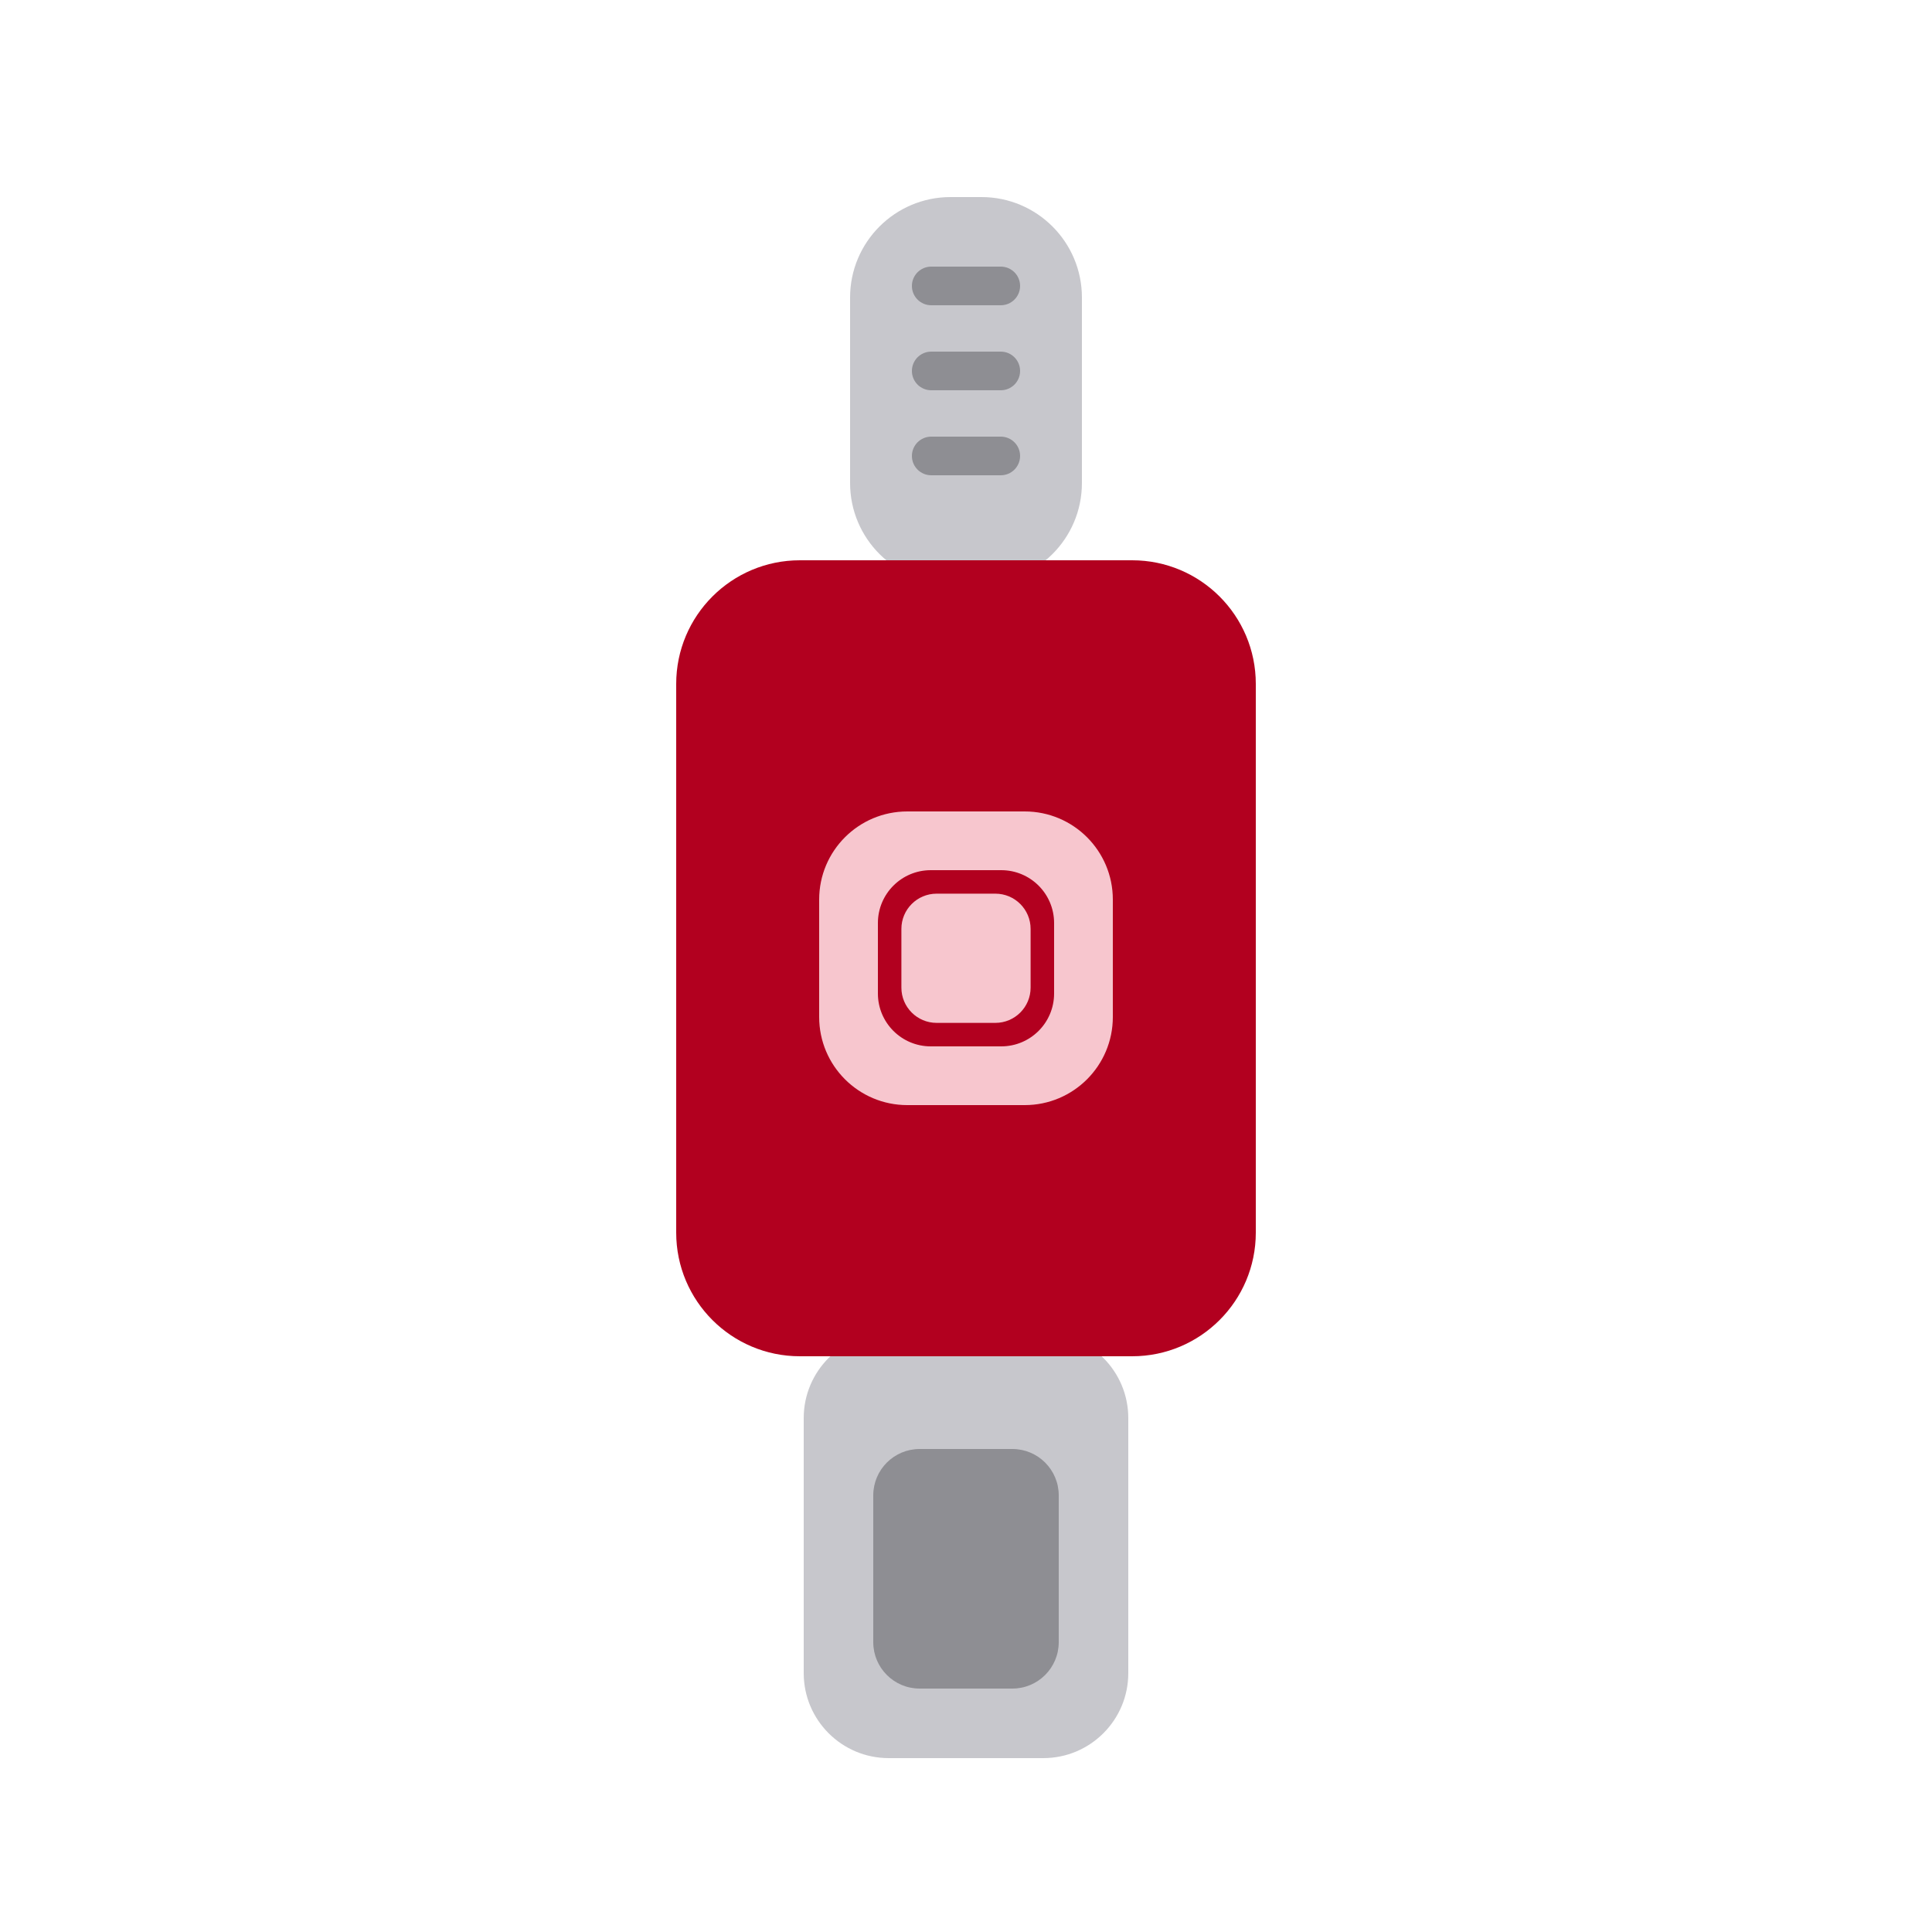
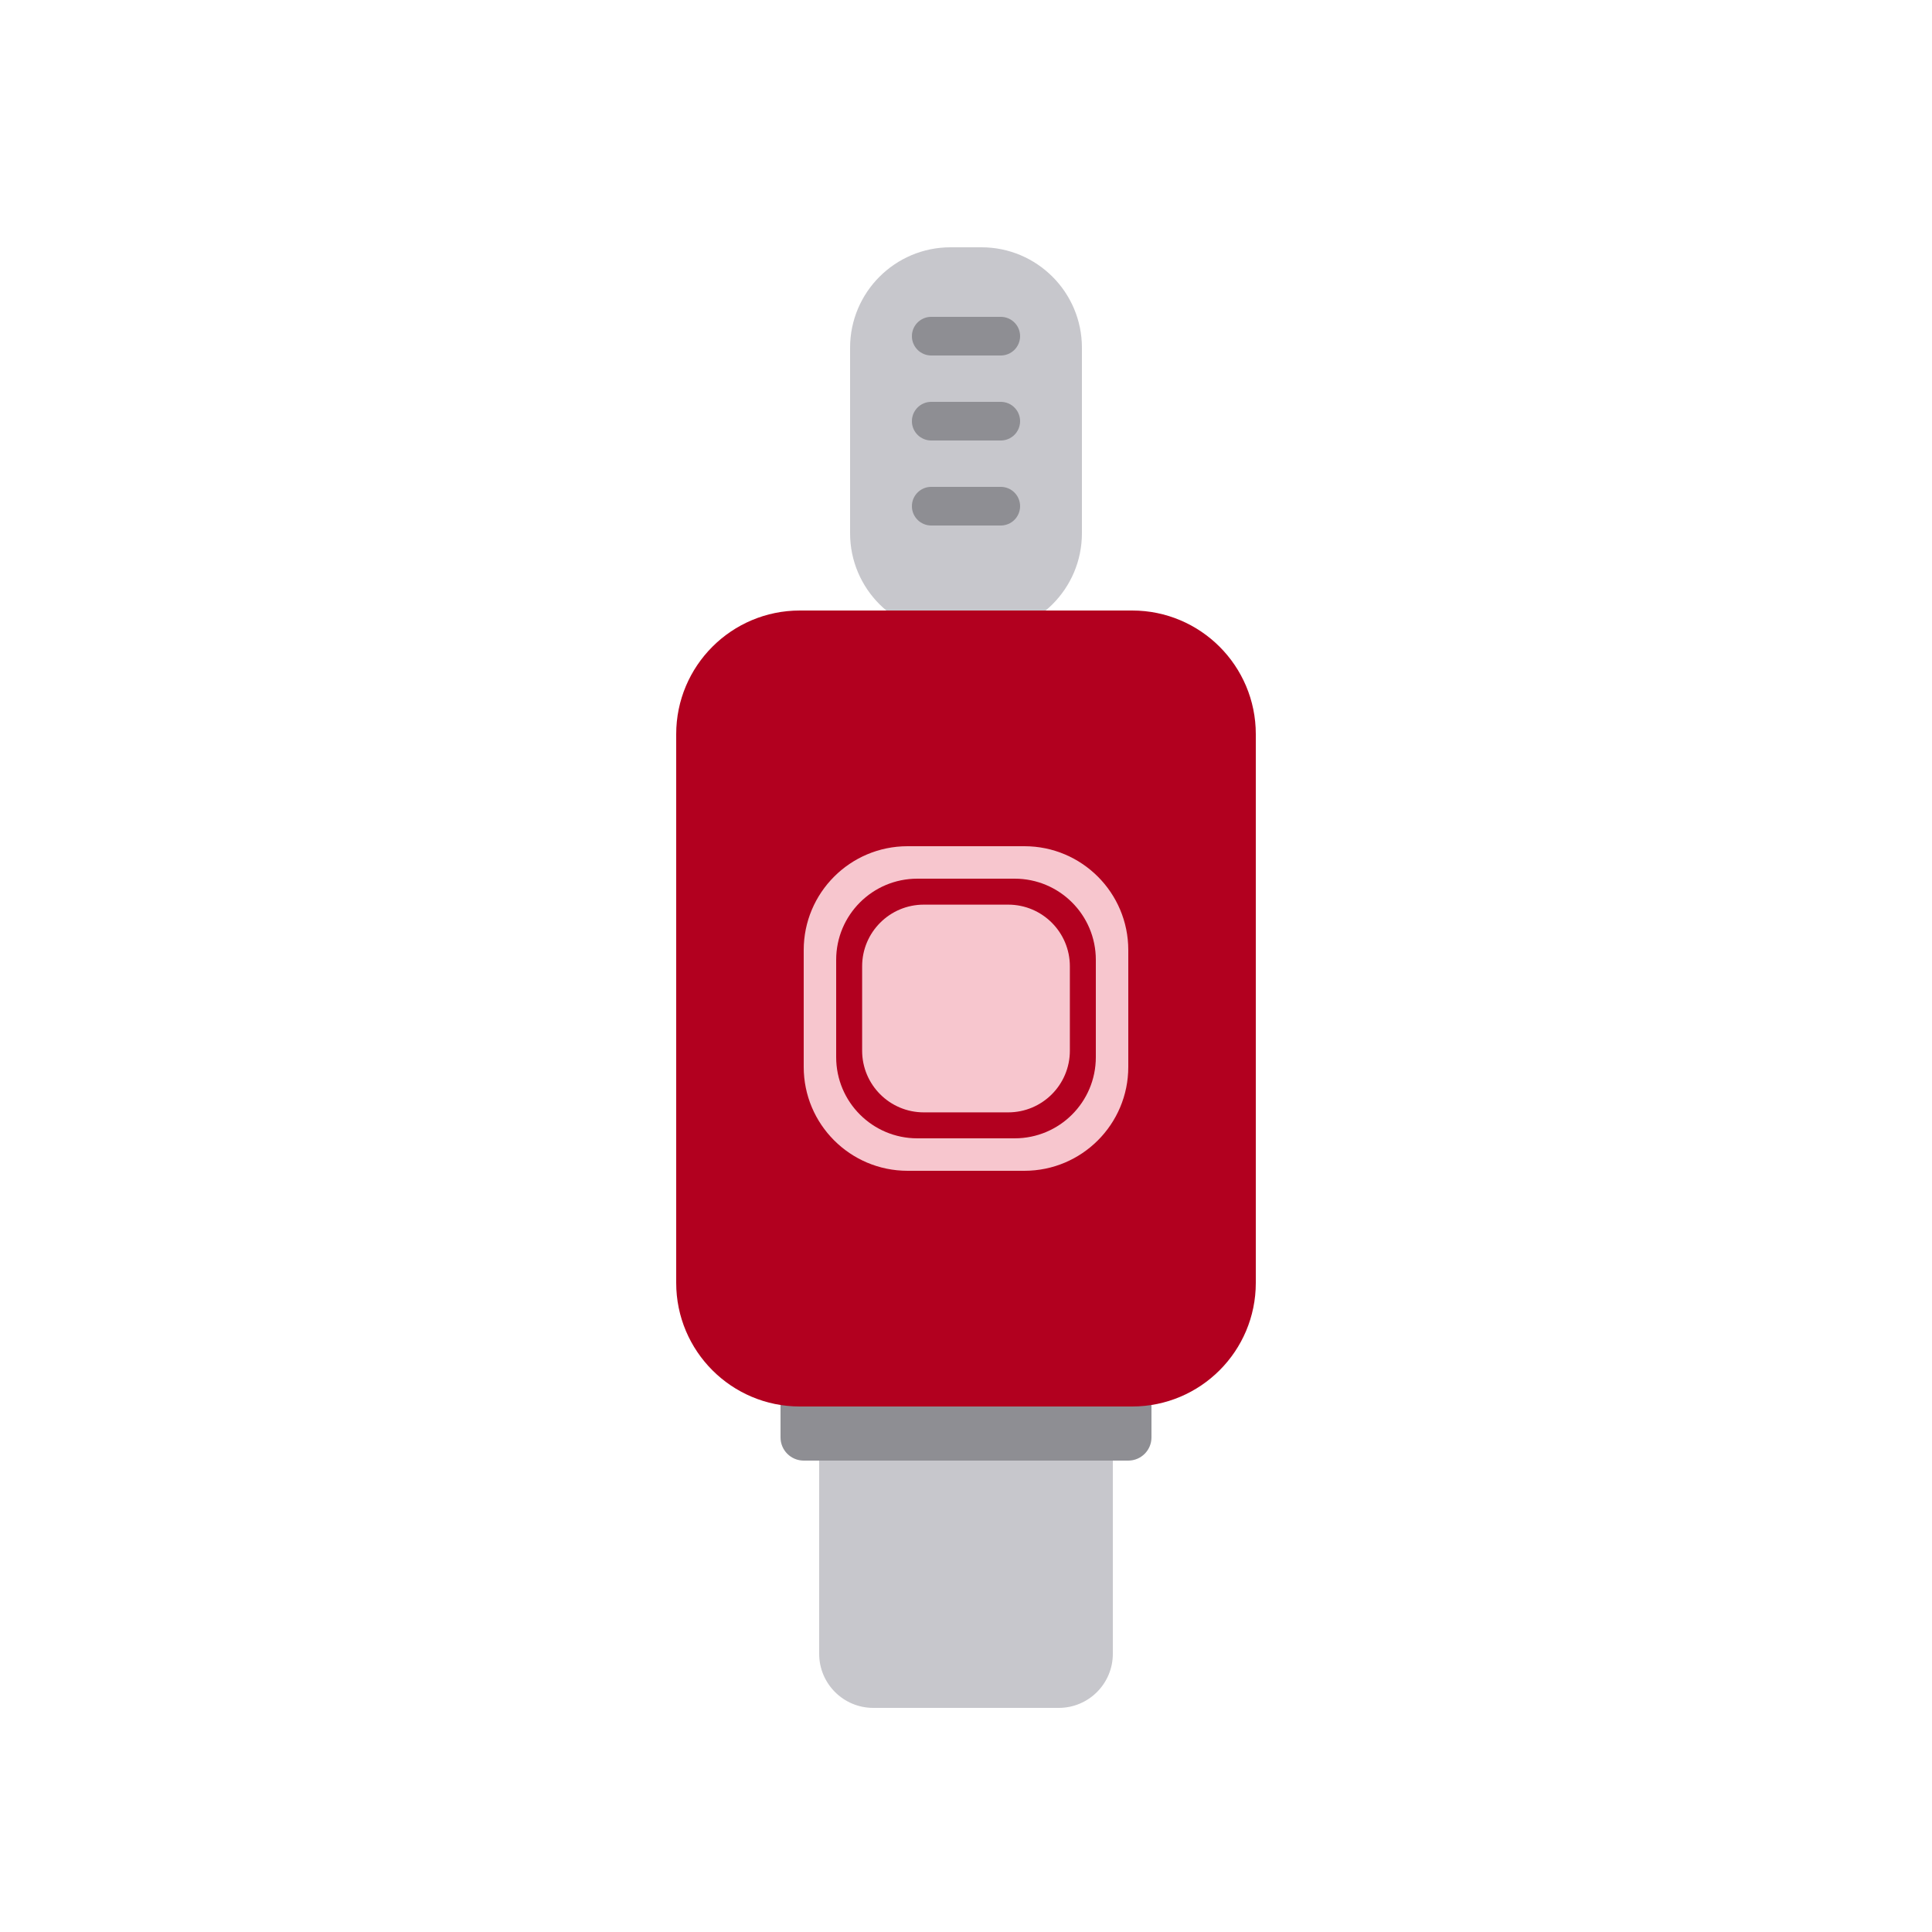
<svg xmlns="http://www.w3.org/2000/svg" width="500" height="500" viewBox="0 0 500 500">
-   <g transform="translate(250 45)">
+   <g transform="translate(250 58)">
    <rect x="-30" y="6" width="60" height="100" rx="26" fill="#C7C7CC" />
    <rect x="-14" y="24" width="28" height="10" rx="5" fill="#8E8E93" />
    <rect x="-14" y="46" width="28" height="10" rx="5" fill="#8E8E93" />
    <rect x="-14" y="68" width="28" height="10" rx="5" fill="#8E8E93" />
-     <rect x="-42" y="300" width="84" height="110" rx="22" fill="#C7C7CC" />
-     <rect x="-24" y="330" width="48" height="62" rx="12" fill="#8E8E93" />
-     <rect x="-75" y="100" width="150" height="206" rx="32" fill="#B2001F" />
-     <rect x="-38" y="165" width="76" height="76" rx="22.8" fill="#F7C6CE" />
-     <rect x="-22.8" y="180.2" width="45.6" height="45.6" rx="13.68" fill="#B2001F" />
-     <rect x="-16.72" y="186.28" width="33.44" height="33.44" rx="9.12" fill="#F7C6CE" />
+     <rect x="-38" y="300" width="76" height="84" rx="14" fill="#C7C7CC" />
+     <rect x="-48" y="300" width="96" height="20" rx="6" fill="#8E8E93" />
+     <path fill-rule="evenodd" fill="#B2001F" d="M-43 100H43A32 32 0 0 1 75 132V274A32 32 0 0 1 43 306H-43A32 32 0 0 1 -75 274V132A32 32 0 0 1 -43 100Z" />
+     <rect x="-42" y="161" width="84" height="84" rx="26.88" fill="#F7C6CE" />
+     <rect x="-33.6" y="169.4" width="67.2" height="67.2" rx="21" fill="#B2001F" />
+     <rect x="-26.88" y="176.12" width="53.76" height="53.76" rx="15.96" fill="#F7C6CE" />
  </g>
</svg>
